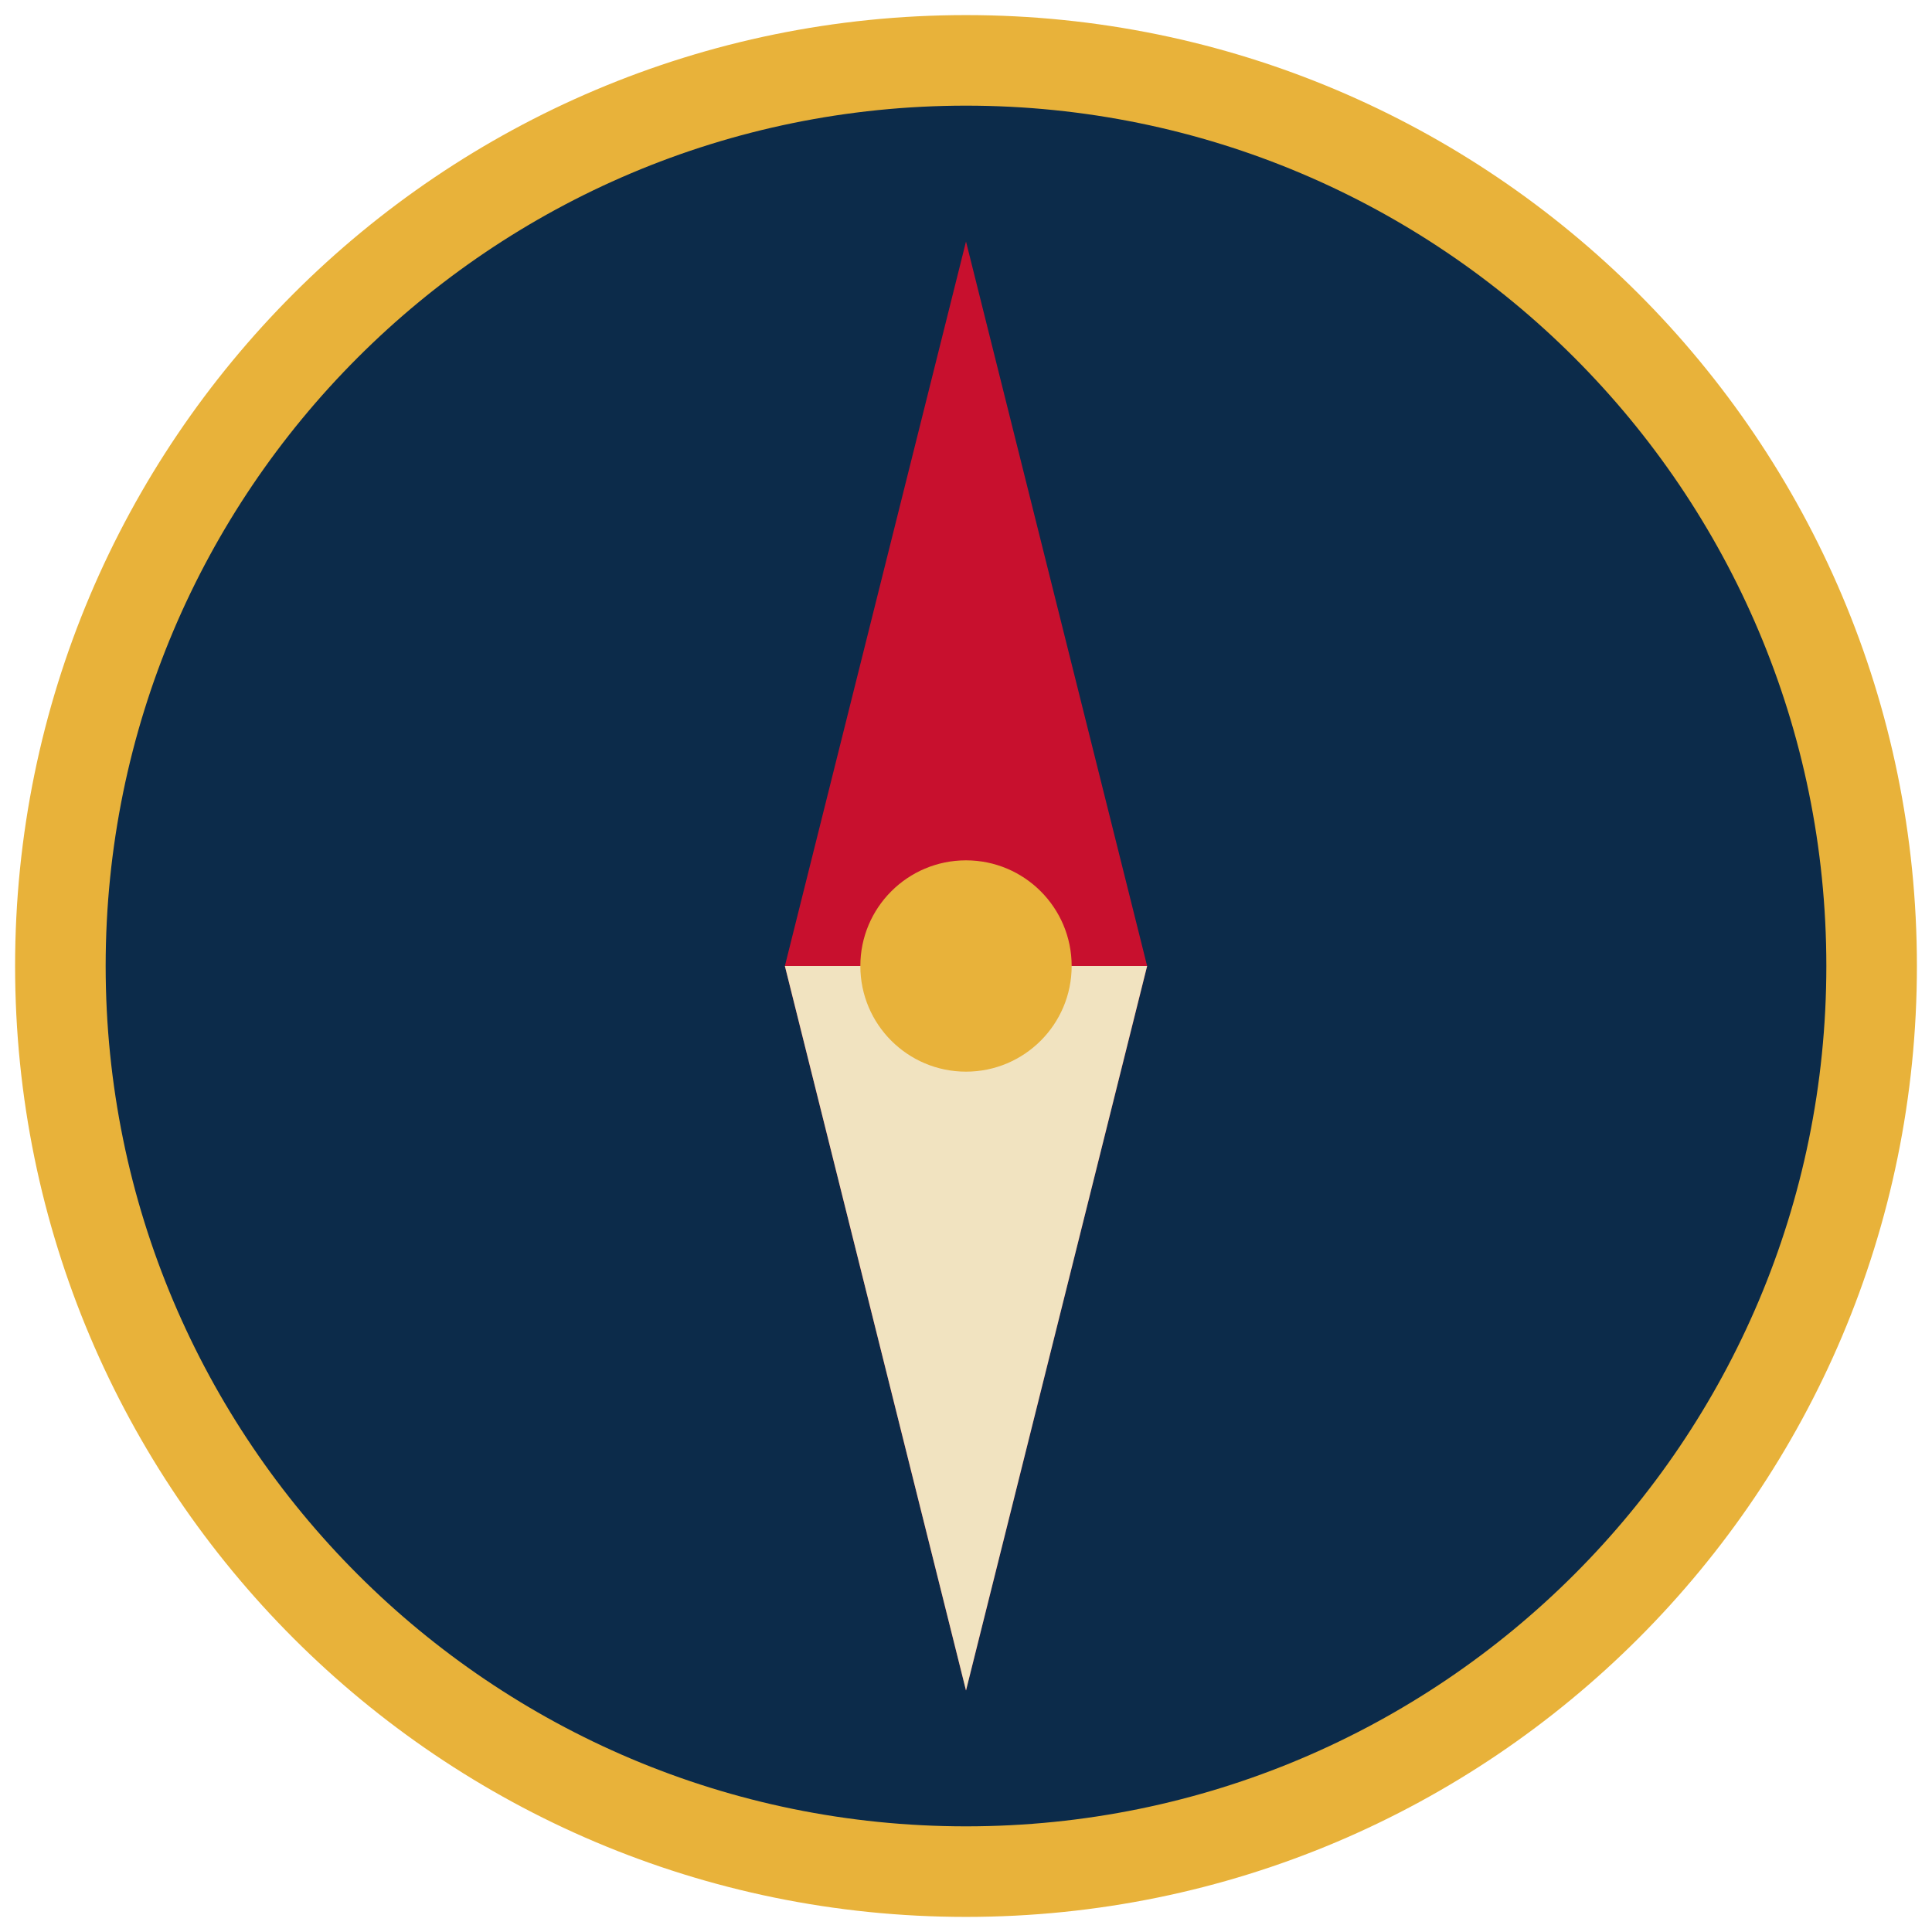
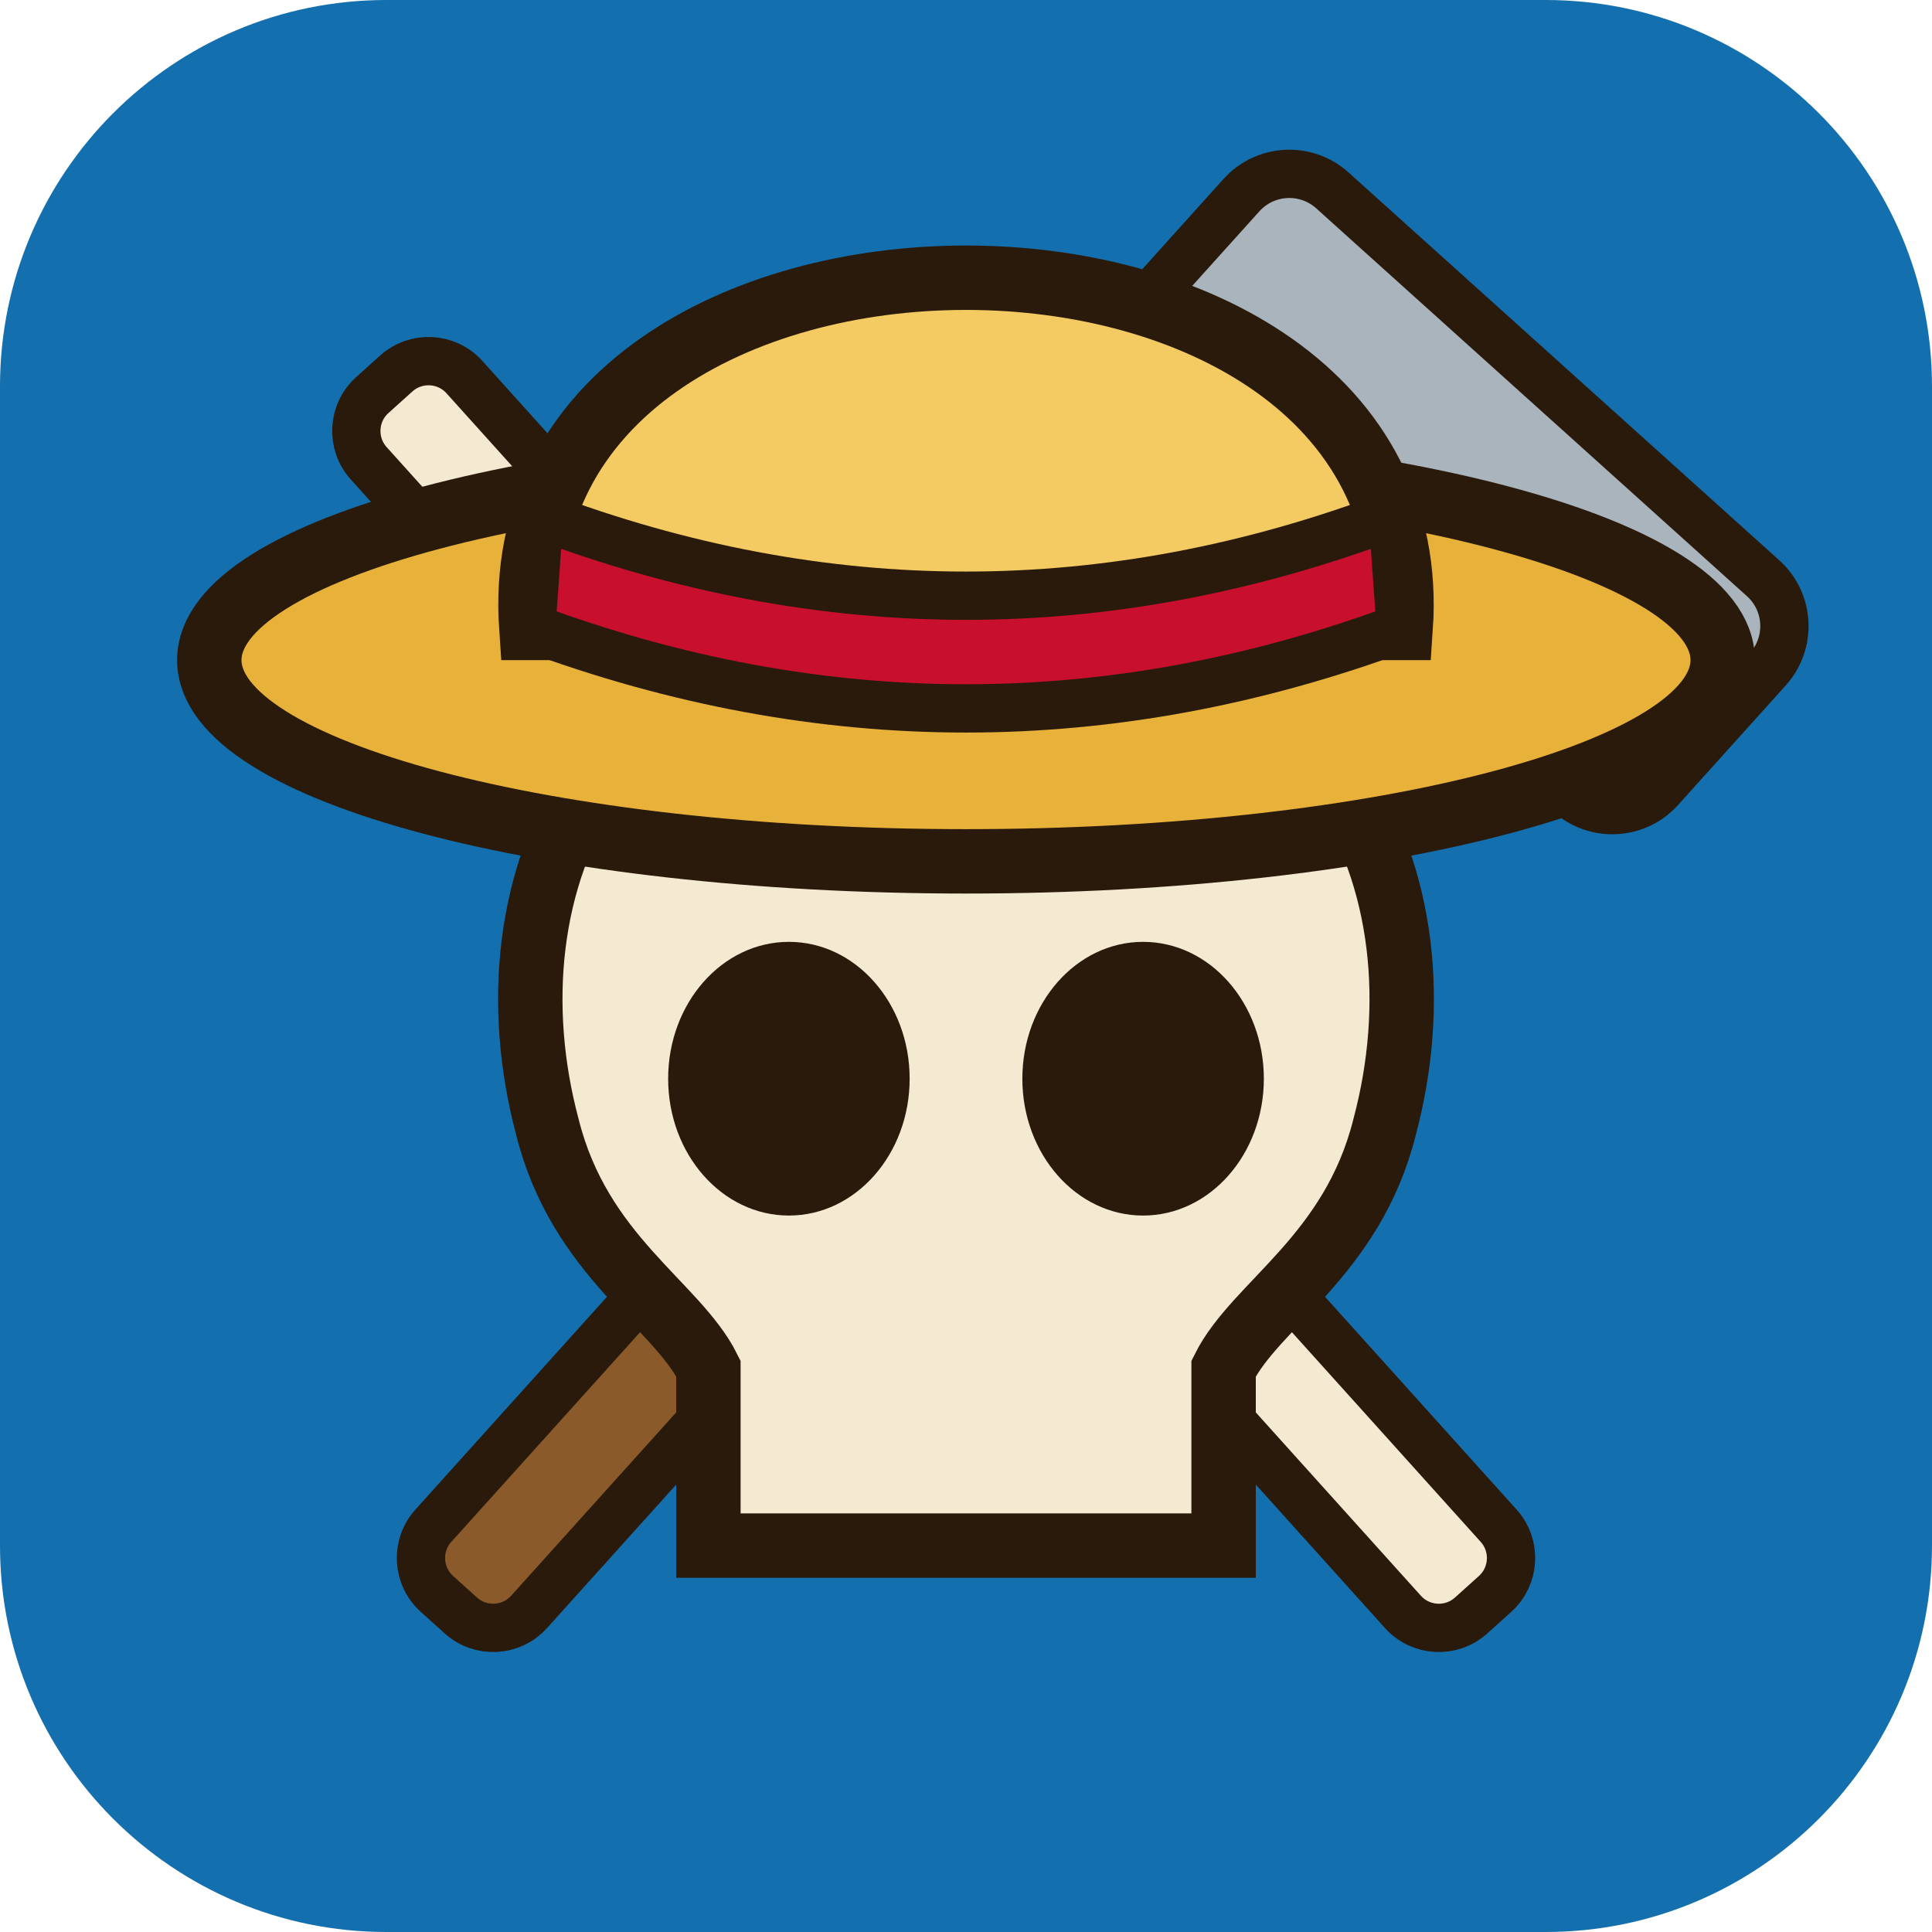
- <svg xmlns="http://www.w3.org/2000/svg" viewBox="0 0 64 64">
-   <circle cx="32" cy="32" r="30" fill="#0c2b4a" stroke="#e8b23a" stroke-width="3" />
-   <path d="M32 8l6 24-6 24-6-24z" fill="#c8102e" />
-   <path d="M32 56l-6-24 6-24" fill="none" />
-   <path d="M32 56l6-24H26z" fill="#f1e3c0" />
-   <circle cx="32" cy="32" r="3.5" fill="#e8b23a" />
+ <svg xmlns="http://www.w3.org/2000/svg" viewBox="0 0 120 120">
+   <rect width="120" height="120" rx="24" fill="#146fae" />
+   <g transform="rotate(42 60 64)">
+     <rect x="56" y="14" width="8" height="98" rx="3" fill="#8a5a2b" stroke="#2a1a0c" stroke-width="3" />
+     <rect x="38" y="10" width="44" height="18" rx="4" fill="#aab4bd" stroke="#2a1a0c" stroke-width="3" />
+   </g>
+   <g transform="rotate(-42 60 64)">
+     <rect x="56" y="10" width="8" height="102" rx="3" fill="#f4ead2" stroke="#2a1a0c" stroke-width="3" />
+   </g>
+   <path d="M60 38C37 38 30 55 34 70c2 8 8 11 10 15v11h32V85c2-4 8-7 10-15 4-15-3-32-26-32z" fill="#f4ead2" stroke="#2a1a0c" stroke-width="4" />
+   <ellipse cx="49" cy="67" rx="7.5" ry="8.5" fill="#2a1a0c" />
+   <ellipse cx="71" cy="67" rx="7.5" ry="8.5" fill="#2a1a0c" />
+   <ellipse cx="60" cy="41" rx="47" ry="12.5" fill="#e8b23a" stroke="#2a1a0c" stroke-width="4" />
+   <path d="M33 39C31 10 89 10 87 39z" fill="#f4cb62" stroke="#2a1a0c" stroke-width="4" />
+   <path d="M33.5 32Q60 42 86.5 32L87 39Q60 49 33 39z" fill="#c8102e" stroke="#2a1a0c" stroke-width="3" />
</svg>
